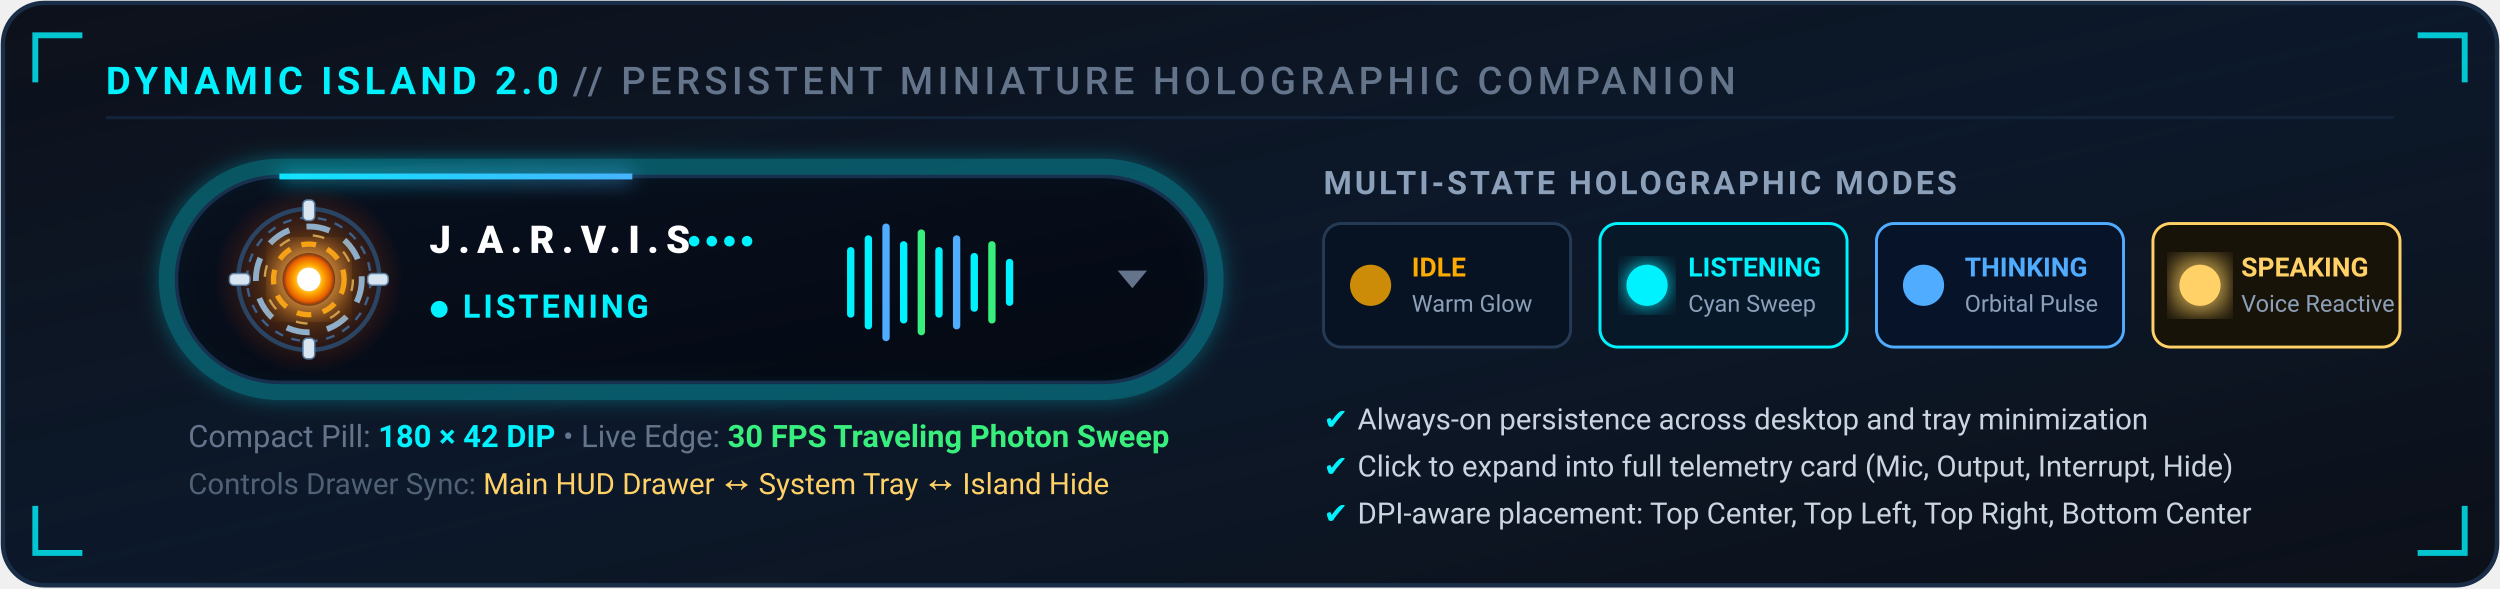
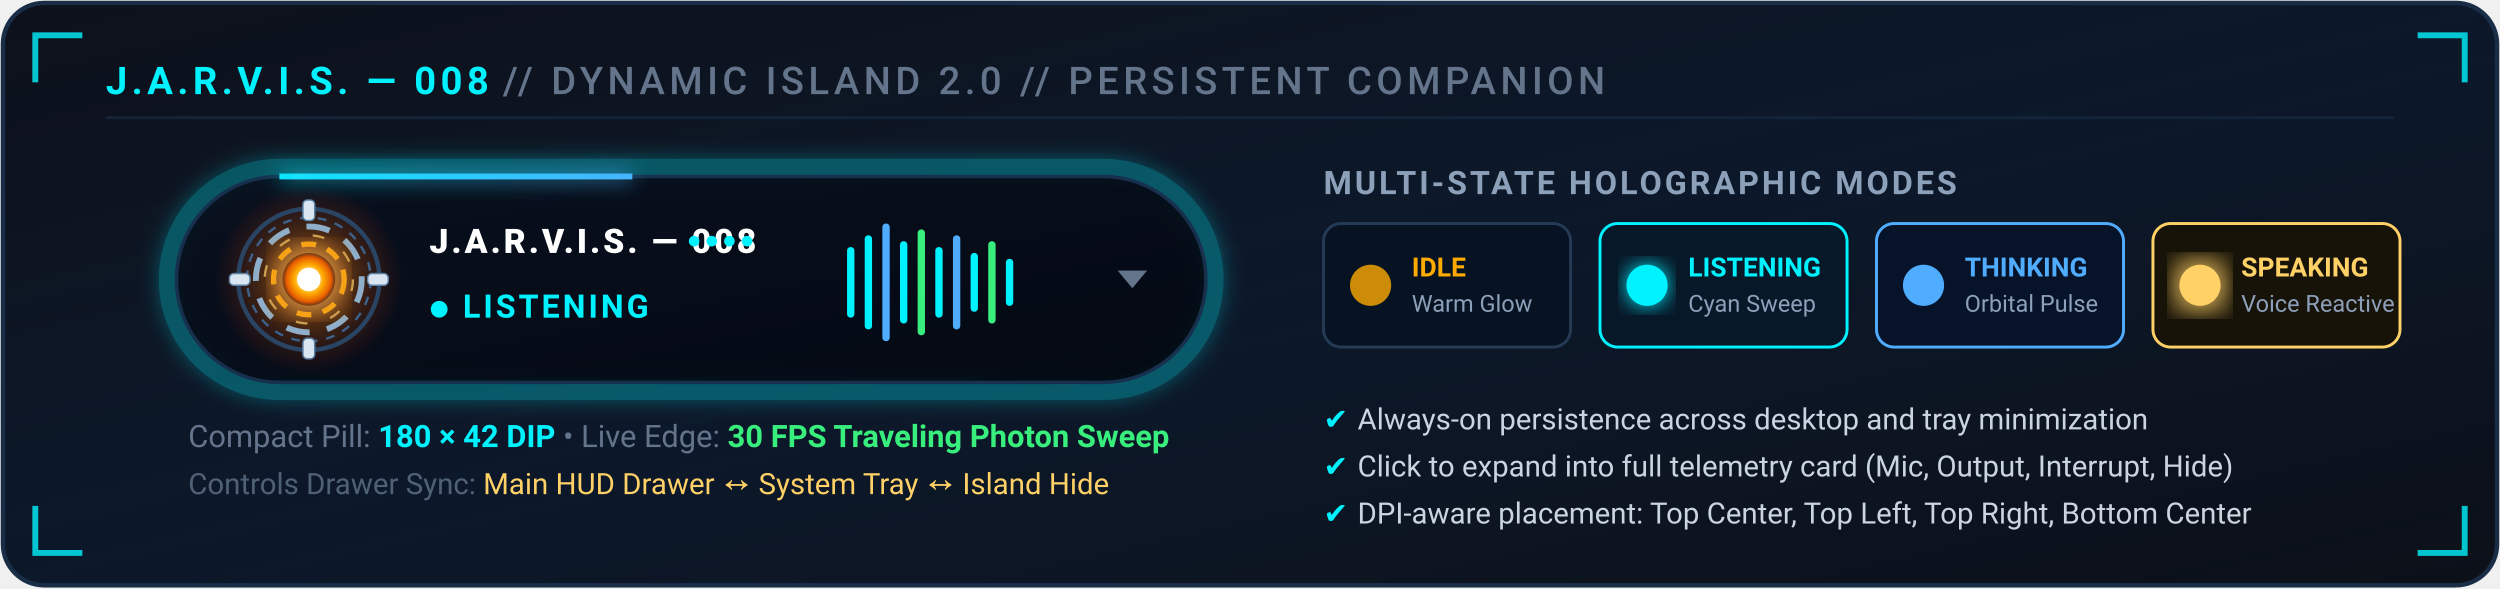
<svg xmlns="http://www.w3.org/2000/svg" width="850" height="200" viewBox="0 0 850 200" fill="none">
  <defs>
    <linearGradient id="island-bg-grad" x1="0%" y1="0%" x2="100%" y2="100%">
      <stop offset="0%" stop-color="#040812" stop-opacity="0.96" />
      <stop offset="50%" stop-color="#071426" stop-opacity="0.98" />
      <stop offset="100%" stop-color="#030710" stop-opacity="0.96" />
    </linearGradient>
    <linearGradient id="pill-bg" x1="0%" y1="0%" x2="100%" y2="100%">
      <stop offset="0%" stop-color="#08101e" stop-opacity="0.95" />
      <stop offset="100%" stop-color="#030811" stop-opacity="0.95" />
    </linearGradient>
    <linearGradient id="cyan-glow-border" x1="0%" y1="0%" x2="100%" y2="0%">
      <stop offset="0%" stop-color="#00f2fe" />
      <stop offset="50%" stop-color="#4facfe" />
      <stop offset="100%" stop-color="#00c6ff" />
    </linearGradient>
    <radialGradient id="reactor-core-grad" cx="50%" cy="50%" r="50%">
      <stop offset="0%" stop-color="#ffffff" />
      <stop offset="25%" stop-color="#fff3b0" />
      <stop offset="55%" stop-color="#ffaa00" />
      <stop offset="85%" stop-color="#e65c00" />
      <stop offset="100%" stop-color="#551a00" stop-opacity="0.8" />
    </radialGradient>
    <radialGradient id="reactor-halo-grad" cx="50%" cy="50%" r="50%">
      <stop offset="0%" stop-color="#ffaa00" stop-opacity="0.6" />
      <stop offset="60%" stop-color="#ff6600" stop-opacity="0.2" />
      <stop offset="100%" stop-color="#ff3300" stop-opacity="0" />
    </radialGradient>
    <filter id="cyan-glow" x="-20%" y="-20%" width="140%" height="140%">
      <feGaussianBlur stdDeviation="3.5" result="blur" />
      <feComposite in="SourceGraphic" in2="blur" operator="over" />
    </filter>
    <filter id="bloom" x="-30%" y="-30%" width="160%" height="160%">
      <feGaussianBlur stdDeviation="6" result="blur1" />
      <feGaussianBlur stdDeviation="2" result="blur2" />
      <feMerge>
        <feMergeNode in="blur1" />
        <feMergeNode in="blur2" />
        <feMergeNode in="SourceGraphic" />
      </feMerge>
    </filter>
  </defs>
  <style>
    /* Continuous Spin for Outer Mechanical Ring */
    @keyframes spin-cw {
      from { transform: rotate(0deg); }
      to { transform: rotate(360deg); }
    }
    /* Counter Rotation for Inner Containment Ring */
    @keyframes spin-ccw {
      from { transform: rotate(0deg); }
      to { transform: rotate(-360deg); }
    }
    /* Core Nucleus Breathing Glow */
    @keyframes core-pulse {
      0%, 100% { transform: scale(0.92); opacity: 0.85; }
      50% { transform: scale(1.08); opacity: 1; }
    }
    /* Traveling Photon Sweep along Pill Perimeter */
    @keyframes photon-sweep {
      0% { stroke-dashoffset: 0; }
      100% { stroke-dashoffset: -880; }
    }
    /* Live Audio Waveform Bars */
    @keyframes bar-wave {
      0%, 100% { transform: scaleY(0.3); }
      50% { transform: scaleY(1.0); }
    }
    /* Subtle Pill Ambient Glow Pulse */
    @keyframes ambient-glow {
      0%, 100% { opacity: 0.4; }
      50% { opacity: 0.85; }
    }

    .pill-photon {
      stroke-dasharray: 120 760;
      animation: photon-sweep 3.5s linear infinite;
    }
    .reactor-cage {
      transform-origin: 105px 95px;
      animation: spin-cw 12s linear infinite;
    }
    .reactor-inner {
      transform-origin: 105px 95px;
      animation: spin-ccw 7s linear infinite;
    }
    .reactor-nucleus {
      transform-origin: 105px 95px;
      animation: core-pulse 1.8s ease-in-out infinite;
    }
    .ambient-pulse {
      animation: ambient-glow 3s ease-in-out infinite;
    }

    /* Waveform Bars with Staggered Delays */
    .wb-1 { animation: bar-wave 0.8s ease-in-out infinite 0.1s; transform-origin: 290px 96px; }
    .wb-2 { animation: bar-wave 1.1s ease-in-out infinite 0.3s; transform-origin: 296px 96px; }
    .wb-3 { animation: bar-wave 0.7s ease-in-out infinite 0.0s; transform-origin: 302px 96px; }
    .wb-4 { animation: bar-wave 1.3s ease-in-out infinite 0.4s; transform-origin: 308px 96px; }
    .wb-5 { animation: bar-wave 0.9s ease-in-out infinite 0.2s; transform-origin: 314px 96px; }
    .wb-6 { animation: bar-wave 1.2s ease-in-out infinite 0.5s; transform-origin: 320px 96px; }
    .wb-7 { animation: bar-wave 0.8s ease-in-out infinite 0.15s; transform-origin: 326px 96px; }
    .wb-8 { animation: bar-wave 1.0s ease-in-out infinite 0.35s; transform-origin: 332px 96px; }
    .wb-9 { animation: bar-wave 0.75s ease-in-out infinite 0.05s; transform-origin: 338px 96px; }
    .wb-10 { animation: bar-wave 1.15s ease-in-out infinite 0.45s; transform-origin: 344px 96px; }
  </style>
  <rect x="1" y="1" width="848" height="198" rx="14" fill="url(#island-bg-grad)" stroke="#1a2d47" stroke-width="1.5" />
  <path d="M 12 28 L 12 12 L 28 12" stroke="#00f2fe" stroke-width="2" fill="none" opacity="0.8" />
  <path d="M 838 28 L 838 12 L 822 12" stroke="#00f2fe" stroke-width="2" fill="none" opacity="0.8" />
  <path d="M 12 172 L 12 188 L 28 188" stroke="#00f2fe" stroke-width="2" fill="none" opacity="0.8" />
  <path d="M 838 172 L 838 188 L 822 188" stroke="#00f2fe" stroke-width="2" fill="none" opacity="0.8" />
  <text x="36" y="32" font-family="-apple-system, BlinkMacSystemFont, 'Segoe UI', Roboto, Helvetica, Arial, sans-serif" font-size="13" font-weight="700" fill="#00f2fe" letter-spacing="1.5">
-     DYNAMIC ISLAND 2.0 <tspan fill="#64748b" font-weight="500"> // PERSISTENT MINIATURE HOLOGRAPHIC COMPANION</tspan>
+     J.A.R.V.I.S. — 008 <tspan fill="#64748b" font-weight="500"> // DYNAMIC ISLAND 2.0 // PERSISTENT COMPANION</tspan>
  </text>
  <line x1="36" y1="40" x2="814" y2="40" stroke="#13243a" stroke-width="1" />
  <rect x="58" y="58" width="354" height="74" rx="37" fill="none" stroke="#00f2fe" stroke-width="8" filter="url(#cyan-glow)" class="ambient-pulse" opacity="0.3" />
  <rect x="60" y="60" width="350" height="70" rx="35" fill="url(#pill-bg)" stroke="#16304d" stroke-width="1.2" />
  <rect x="60" y="60" width="350" height="70" rx="35" fill="none" stroke="url(#cyan-glow-border)" stroke-width="2" class="pill-photon" filter="url(#cyan-glow)" />
  <g id="mini-arc-reactor">
    <circle cx="105" cy="95" r="32" fill="url(#reactor-halo-grad)" />
    <circle cx="105" cy="95" r="24" fill="none" stroke="#2a4563" stroke-width="1.5" />
    <circle cx="105" cy="95" r="21" fill="none" stroke="#3d628d" stroke-width="0.8" stroke-dasharray="3 3" />
    <rect x="103" y="68" width="4" height="7" rx="1.5" fill="#d9e6f2" stroke="#5a80a6" stroke-width="0.5" />
    <rect x="103" y="115" width="4" height="7" rx="1.5" fill="#d9e6f2" stroke="#5a80a6" stroke-width="0.5" />
    <rect x="78" y="93" width="7" height="4" rx="1.5" fill="#d9e6f2" stroke="#5a80a6" stroke-width="0.5" />
    <rect x="125" y="93" width="7" height="4" rx="1.5" fill="#d9e6f2" stroke="#5a80a6" stroke-width="0.5" />
    <g class="reactor-cage">
      <circle cx="105" cy="95" r="18" fill="none" stroke="#8faec9" stroke-width="2" stroke-dasharray="8 6" />
      <circle cx="105" cy="95" r="15" fill="none" stroke="#ffd166" stroke-width="0.8" stroke-dasharray="4 8" opacity="0.7" />
    </g>
    <g class="reactor-inner">
      <circle cx="105" cy="95" r="12" fill="none" stroke="#ffaa00" stroke-width="1.8" stroke-dasharray="5 4" />
    </g>
    <g class="reactor-nucleus">
      <circle cx="105" cy="95" r="9" fill="url(#reactor-core-grad)" filter="url(#bloom)" />
      <circle cx="105" cy="95" r="4" fill="#ffffff" />
    </g>
  </g>
-   <text x="146" y="86" font-family="-apple-system, BlinkMacSystemFont, 'Segoe UI', Roboto, Helvetica, Arial, sans-serif" font-size="13" font-weight="800" fill="#ffffff" letter-spacing="2.5">
-     J.A.R.V.I.S
+   <text x="146" y="86" font-family="-apple-system, BlinkMacSystemFont, 'Segoe UI', Roboto, Helvetica, Arial, sans-serif" font-size="11.5" font-weight="800" fill="#ffffff" letter-spacing="1">
+     J.A.R.V.I.S. — 008
  </text>
  <circle cx="236" cy="82" r="1.8" fill="#00f2fe" />
  <circle cx="242" cy="82" r="1.8" fill="#00f2fe" />
  <circle cx="248" cy="82" r="1.8" fill="#00f2fe" />
  <circle cx="254" cy="82" r="1.8" fill="#00f2fe" />
  <text x="146" y="108" font-family="-apple-system, BlinkMacSystemFont, 'Segoe UI', Roboto, Helvetica, Arial, sans-serif" font-size="11" font-weight="700" fill="#00f2fe" letter-spacing="1">
    ● LISTENING
  </text>
  <g id="waveform-visualizer">
    <rect class="wb-1" x="288" y="84" width="2.5" height="24" rx="1.2" fill="#00f2fe" />
    <rect class="wb-2" x="294" y="80" width="2.5" height="32" rx="1.2" fill="#00f2fe" />
    <rect class="wb-3" x="300" y="76" width="2.5" height="40" rx="1.2" fill="#4facfe" />
    <rect class="wb-4" x="306" y="82" width="2.5" height="28" rx="1.2" fill="#00f2fe" />
    <rect class="wb-5" x="312" y="78" width="2.5" height="36" rx="1.2" fill="#38ef7d" />
    <rect class="wb-6" x="318" y="84" width="2.5" height="24" rx="1.2" fill="#00f2fe" />
    <rect class="wb-7" x="324" y="80" width="2.5" height="32" rx="1.2" fill="#4facfe" />
    <rect class="wb-8" x="330" y="86" width="2.5" height="20" rx="1.2" fill="#00f2fe" />
    <rect class="wb-9" x="336" y="82" width="2.5" height="28" rx="1.2" fill="#38ef7d" />
    <rect class="wb-10" x="342" y="88" width="2.5" height="16" rx="1.2" fill="#00f2fe" />
  </g>
  <polygon points="380,92 390,92 385,98" fill="#64748b" />
  <text x="64" y="152" font-family="-apple-system, BlinkMacSystemFont, 'Segoe UI', Roboto, Helvetica, Arial, sans-serif" font-size="10.5" fill="#64748b">
    Compact Pill: <tspan fill="#00f2fe" font-weight="600">180 × 42 DIP</tspan>  •  Live Edge: <tspan fill="#38ef7d" font-weight="600">30 FPS Traveling Photon Sweep</tspan>
  </text>
  <text x="64" y="168" font-family="-apple-system, BlinkMacSystemFont, 'Segoe UI', Roboto, Helvetica, Arial, sans-serif" font-size="10" fill="#506176">
    Controls Drawer Sync: <tspan fill="#ffd166">Main HUD Drawer ↔ System Tray ↔ Island Hide</tspan>
  </text>
  <g transform="translate(450, 52)">
    <text x="0" y="14" font-family="-apple-system, BlinkMacSystemFont, 'Segoe UI', Roboto, Helvetica, Arial, sans-serif" font-size="11" font-weight="700" fill="#8ca0ba" letter-spacing="1">
      MULTI-STATE HOLOGRAPHIC MODES
    </text>
    <g transform="translate(0, 24)">
      <rect x="0" y="0" width="84" height="42" rx="6" fill="#071322" stroke="#253a54" stroke-width="1" />
      <circle cx="16" cy="21" r="7" fill="#ffaa00" opacity="0.8" />
      <text x="30" y="18" font-family="-apple-system, BlinkMacSystemFont, 'Segoe UI', Roboto, Helvetica, Arial, sans-serif" font-size="9" font-weight="700" fill="#ffaa00">IDLE</text>
      <text x="30" y="30" font-family="-apple-system, BlinkMacSystemFont, 'Segoe UI', Roboto, Helvetica, Arial, sans-serif" font-size="8" fill="#8ca0ba">Warm Glow</text>
    </g>
    <g transform="translate(94, 24)">
      <rect x="0" y="0" width="84" height="42" rx="6" fill="#071829" stroke="#00f2fe" stroke-width="1" />
      <circle cx="16" cy="21" r="7" fill="#00f2fe" filter="url(#cyan-glow)" />
      <text x="30" y="18" font-family="-apple-system, BlinkMacSystemFont, 'Segoe UI', Roboto, Helvetica, Arial, sans-serif" font-size="9" font-weight="700" fill="#00f2fe">LISTENING</text>
      <text x="30" y="30" font-family="-apple-system, BlinkMacSystemFont, 'Segoe UI', Roboto, Helvetica, Arial, sans-serif" font-size="8" fill="#8ca0ba">Cyan Sweep</text>
    </g>
    <g transform="translate(188, 24)">
      <rect x="0" y="0" width="84" height="42" rx="6" fill="#071328" stroke="#4facfe" stroke-width="1" />
      <circle cx="16" cy="21" r="7" fill="#4facfe" />
      <text x="30" y="18" font-family="-apple-system, BlinkMacSystemFont, 'Segoe UI', Roboto, Helvetica, Arial, sans-serif" font-size="9" font-weight="700" fill="#4facfe">THINKING</text>
      <text x="30" y="30" font-family="-apple-system, BlinkMacSystemFont, 'Segoe UI', Roboto, Helvetica, Arial, sans-serif" font-size="8" fill="#8ca0ba">Orbital Pulse</text>
    </g>
    <g transform="translate(282, 24)">
      <rect x="0" y="0" width="84" height="42" rx="6" fill="#181308" stroke="#ffd166" stroke-width="1" />
      <circle cx="16" cy="21" r="7" fill="#ffd166" filter="url(#bloom)" />
      <text x="30" y="18" font-family="-apple-system, BlinkMacSystemFont, 'Segoe UI', Roboto, Helvetica, Arial, sans-serif" font-size="9" font-weight="700" fill="#ffd166">SPEAKING</text>
      <text x="30" y="30" font-family="-apple-system, BlinkMacSystemFont, 'Segoe UI', Roboto, Helvetica, Arial, sans-serif" font-size="8" fill="#8ca0ba">Voice Reactive</text>
    </g>
    <g transform="translate(0, 80)">
      <text x="0" y="14" font-family="-apple-system, BlinkMacSystemFont, 'Segoe UI', Roboto, Helvetica, Arial, sans-serif" font-size="10" fill="#00f2fe">
        ✔ <tspan fill="#cbd5e1">Always-on persistence across desktop and tray minimization</tspan>
      </text>
      <text x="0" y="30" font-family="-apple-system, BlinkMacSystemFont, 'Segoe UI', Roboto, Helvetica, Arial, sans-serif" font-size="10" fill="#00f2fe">
        ✔ <tspan fill="#cbd5e1">Click to expand into full telemetry card (Mic, Output, Interrupt, Hide)</tspan>
      </text>
      <text x="0" y="46" font-family="-apple-system, BlinkMacSystemFont, 'Segoe UI', Roboto, Helvetica, Arial, sans-serif" font-size="10" fill="#00f2fe">
        ✔ <tspan fill="#cbd5e1">DPI-aware placement: Top Center, Top Left, Top Right, Bottom Center</tspan>
      </text>
    </g>
  </g>
</svg>
